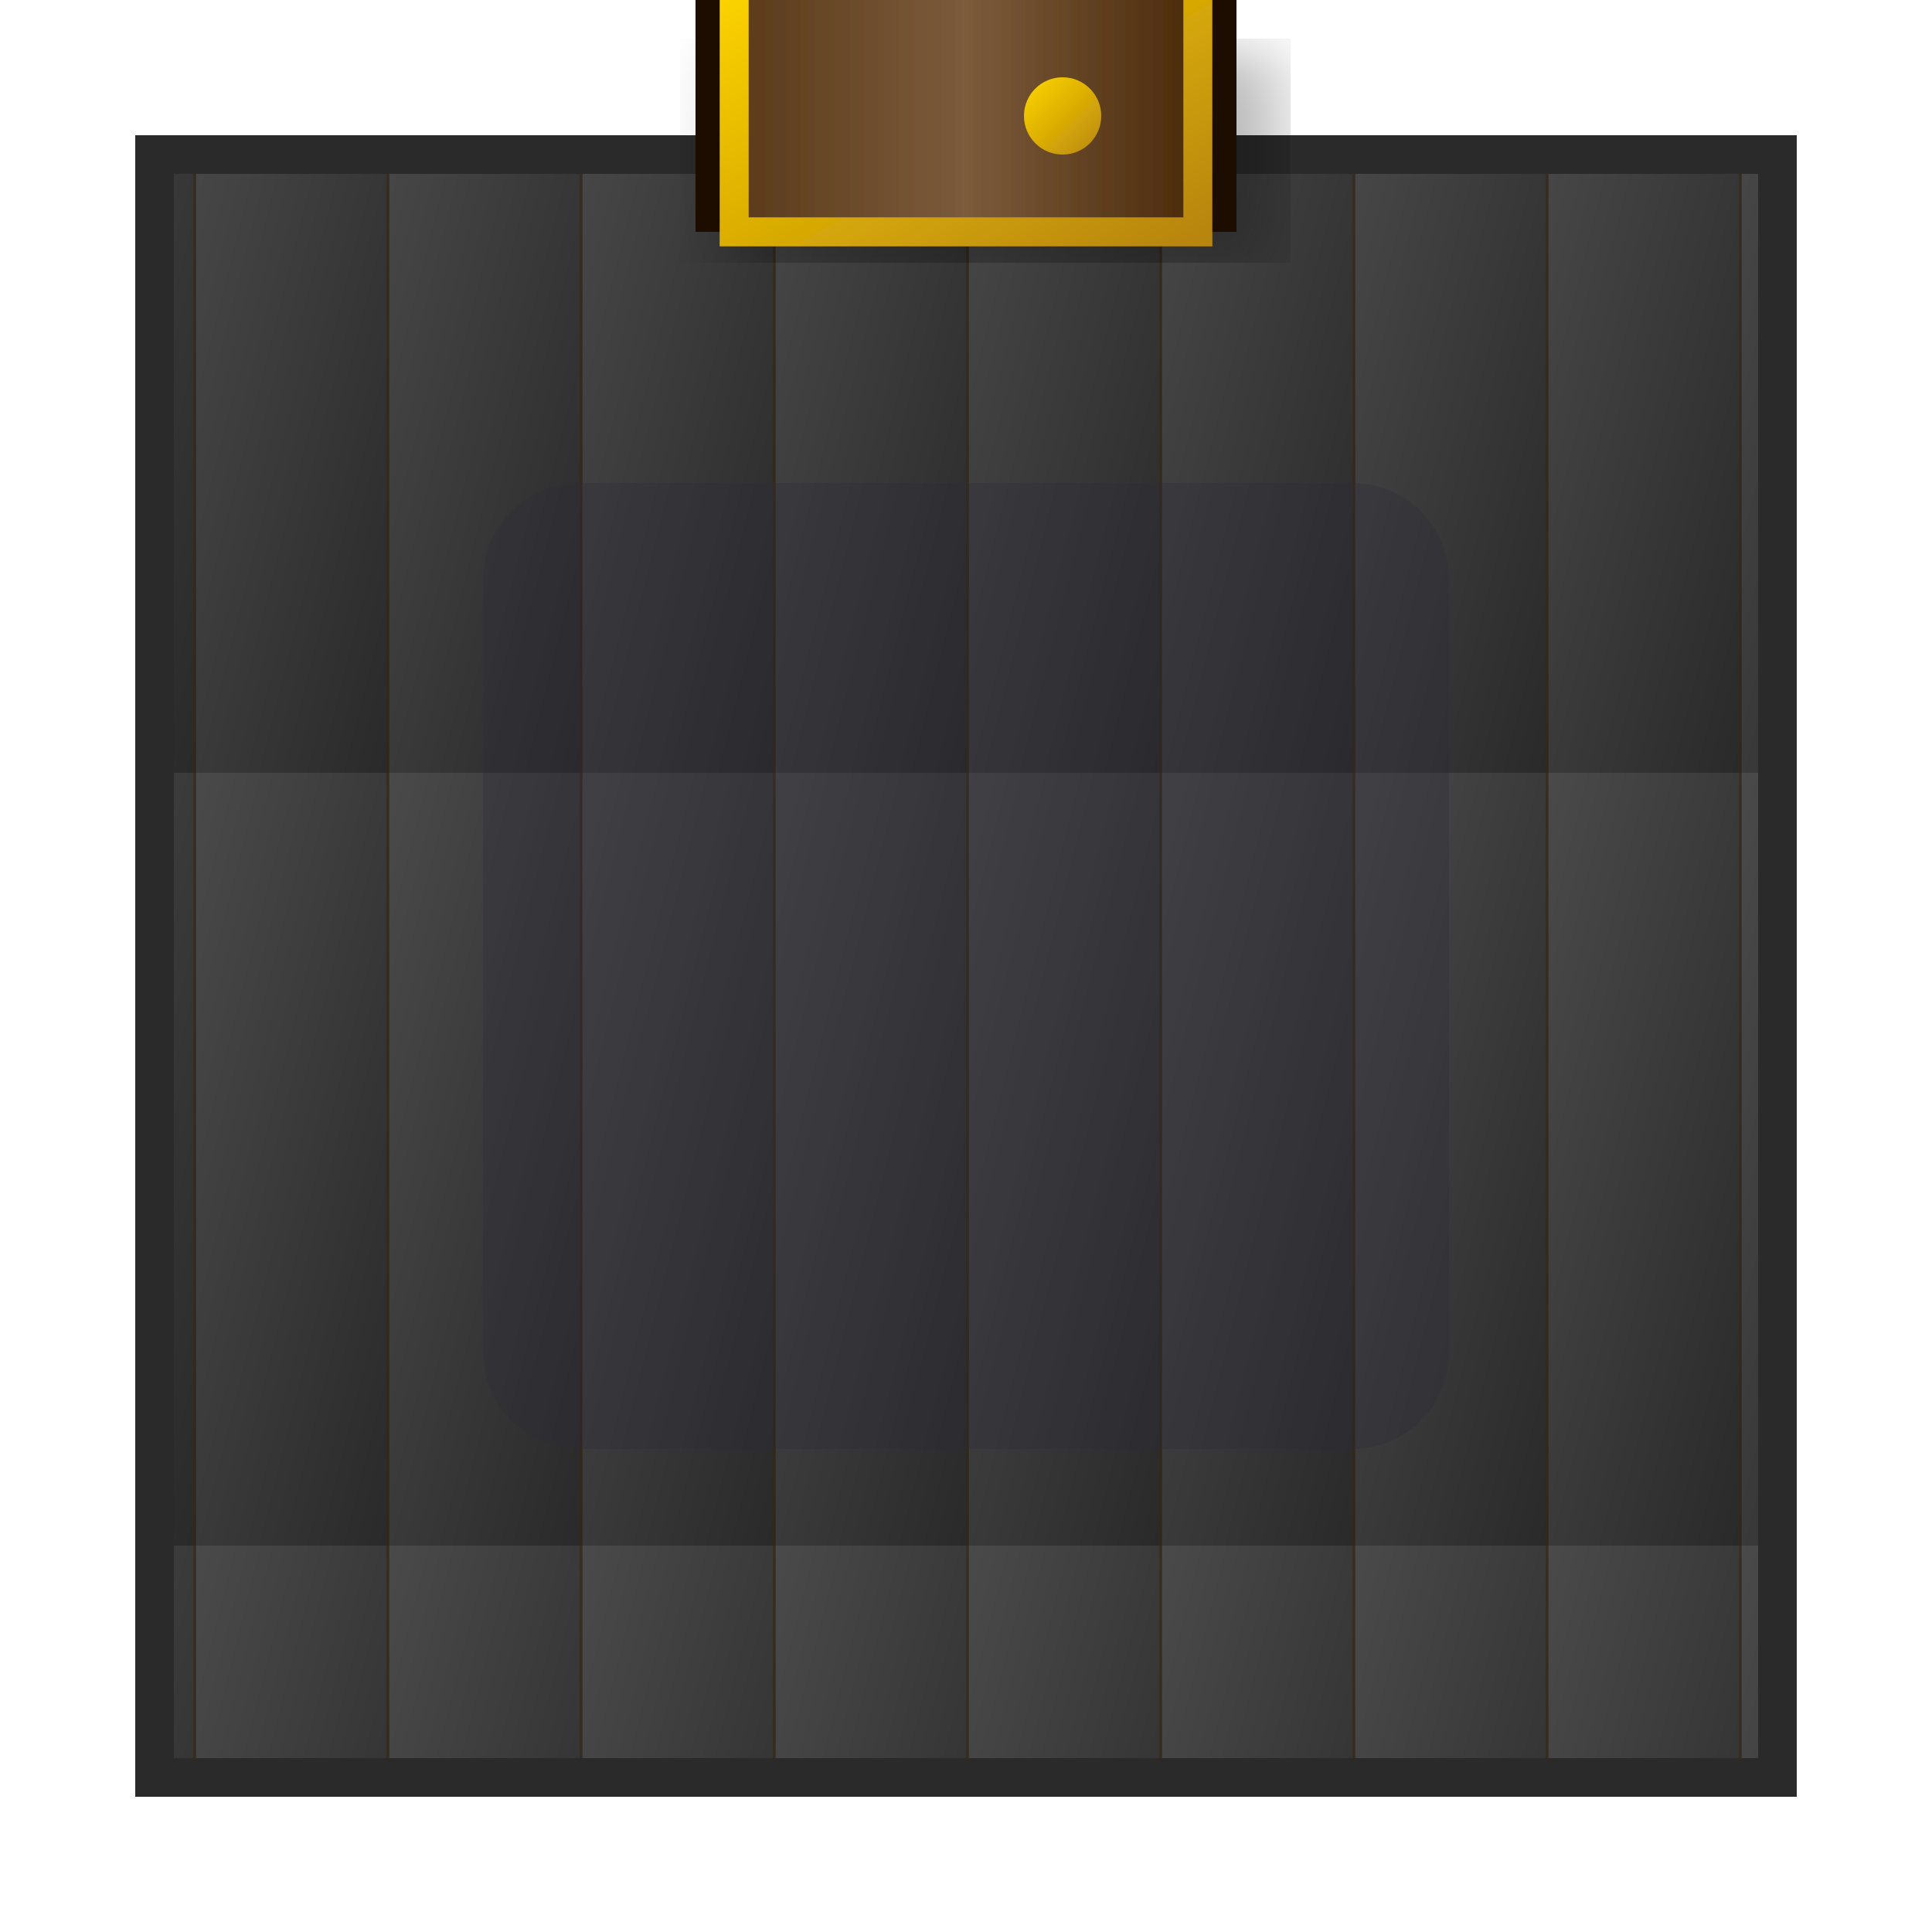
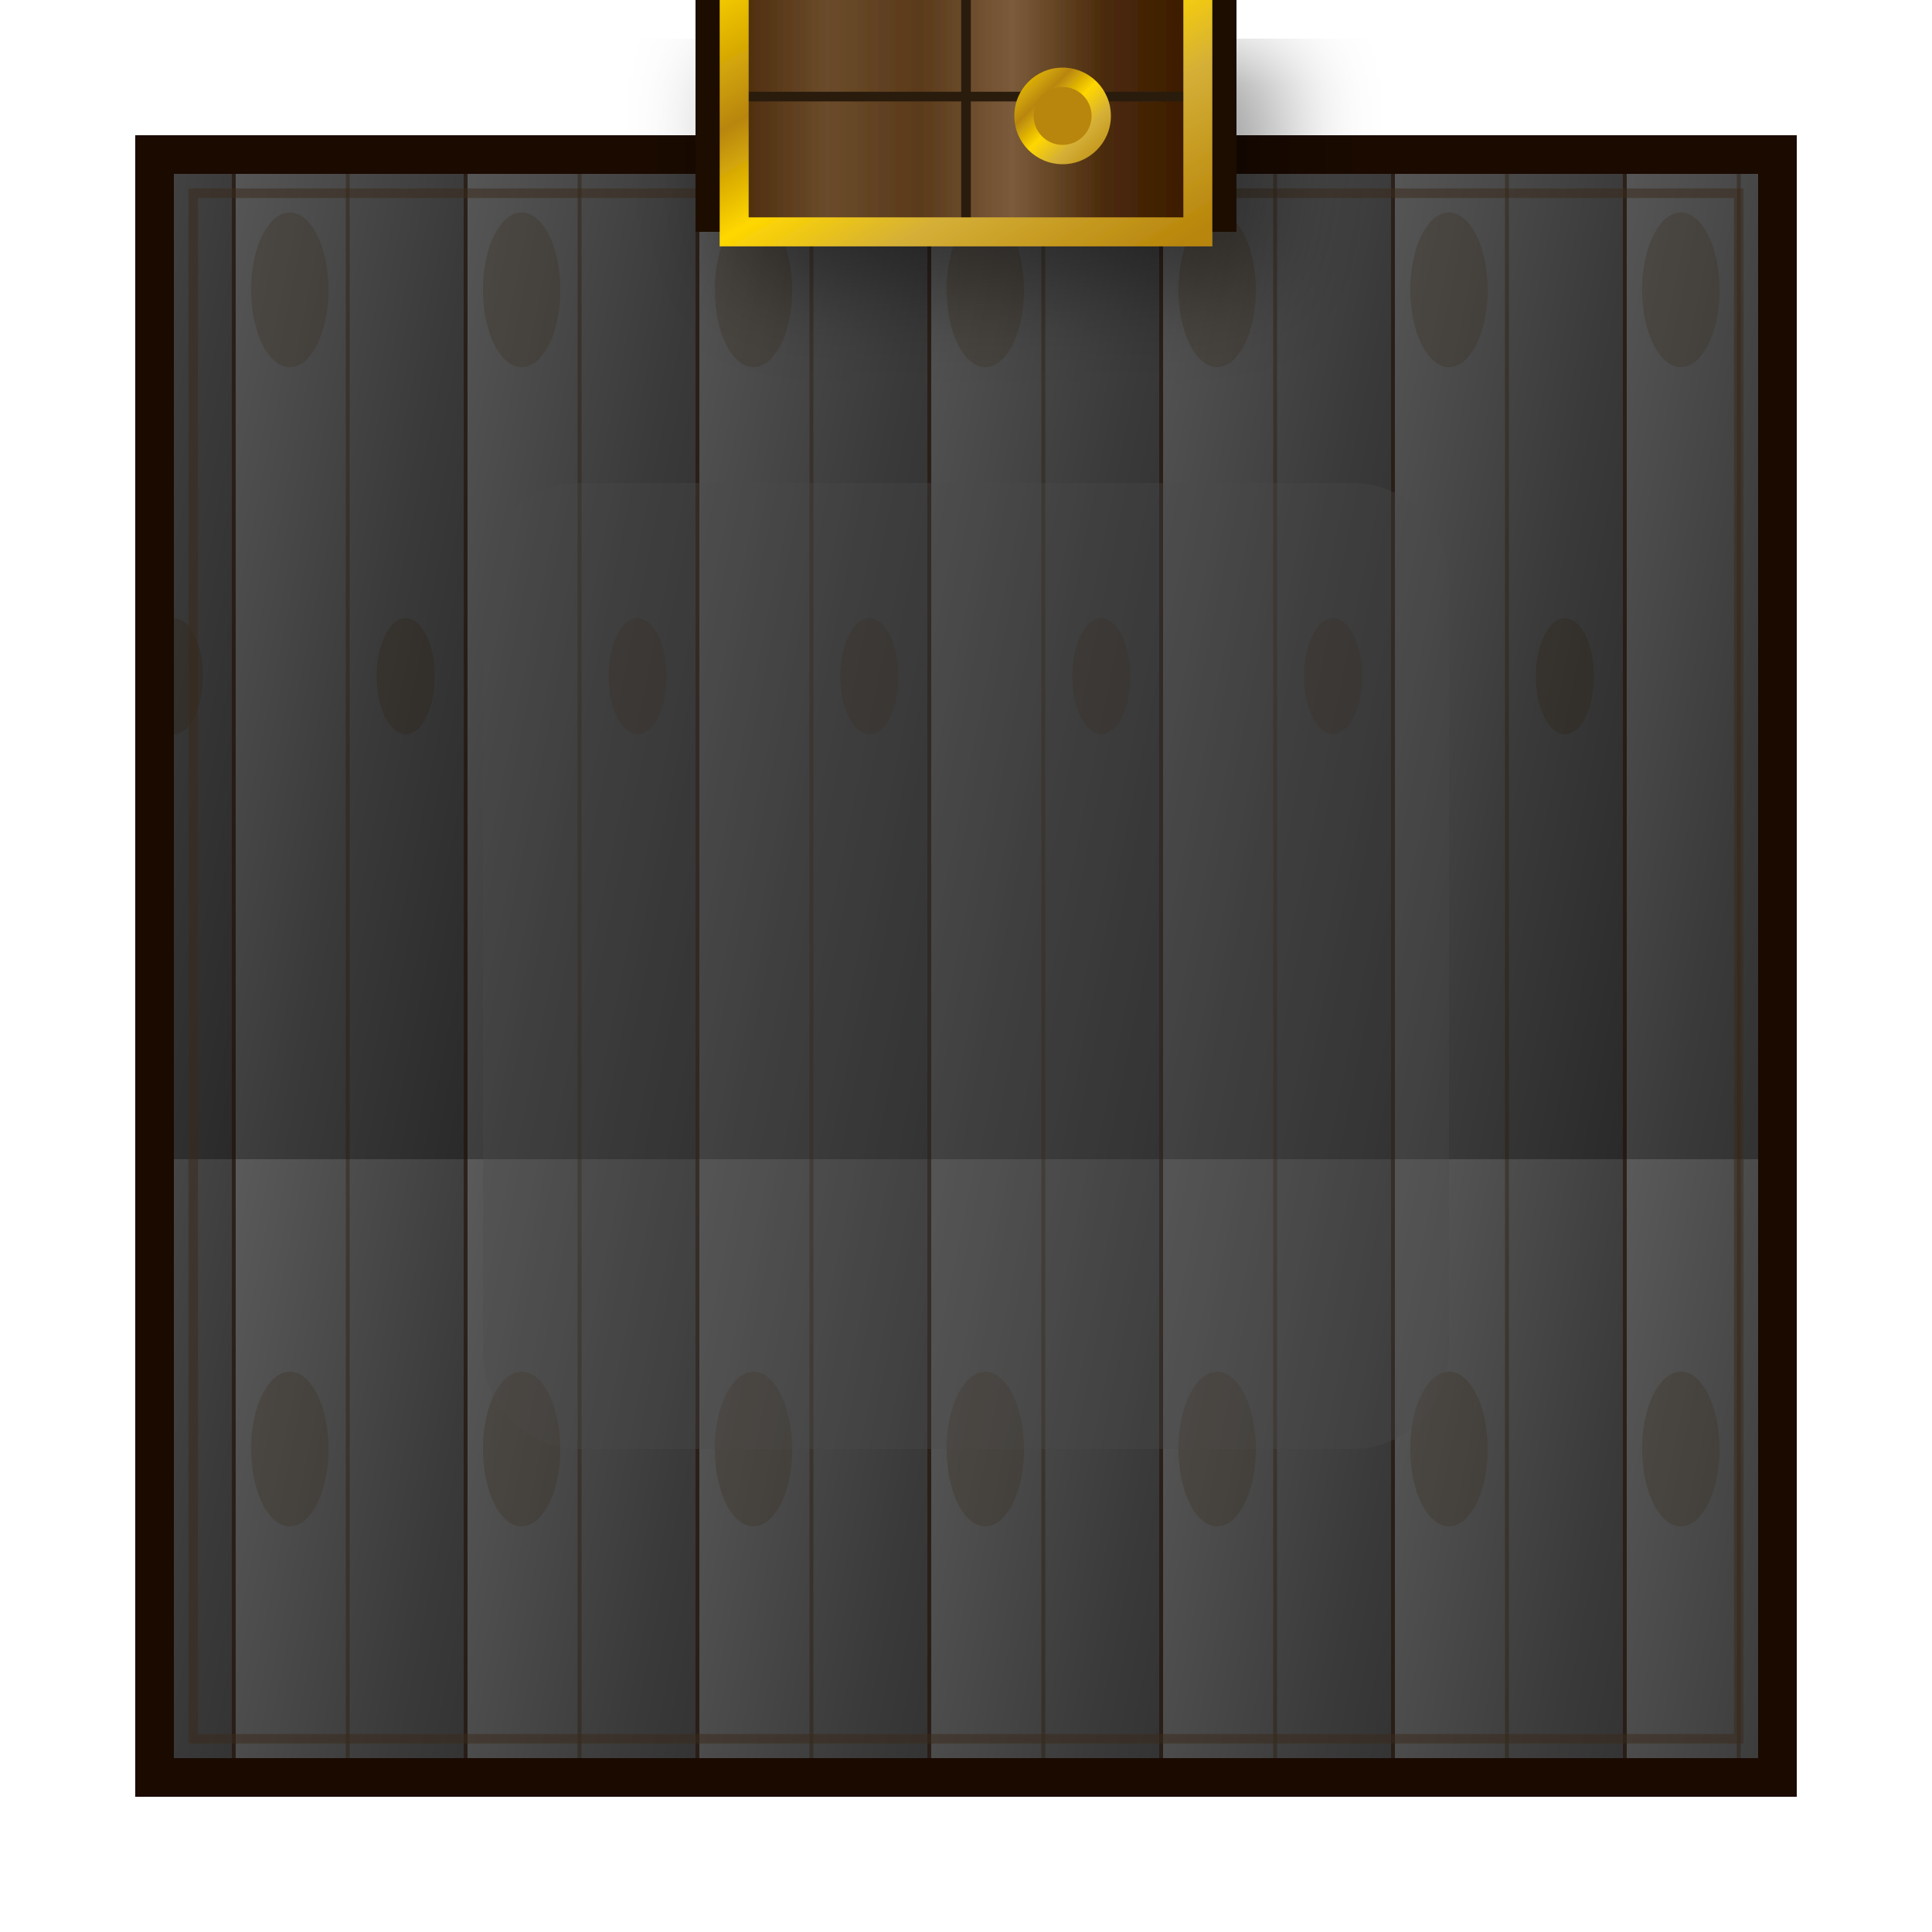
<svg xmlns="http://www.w3.org/2000/svg" viewBox="0 0 100 100" width="400" height="400">
  <defs>
    <linearGradient id="floorGrad" x1="0%" y1="0%" x2="100%" y2="100%">
-       <stop offset="0%" style="stop-color:#4A4A4A" />
+       <stop offset="0%" style="stop-color:#5A5A5A" />
+       <stop offset="30%" style="stop-color:#4A4A4A" />
+       <stop offset="60%" style="stop-color:#3A3A3A" />
      <stop offset="100%" style="stop-color:#2A2A2A" />
    </linearGradient>
-     <pattern id="woodPattern" x="0" y="0" width="10" height="40" patternUnits="userSpaceOnUse">
-       <rect width="10" height="40" fill="url(#floorGrad)" />
-       <line x1="0" y1="0" x2="0" y2="40" stroke="#2A1A0A" stroke-width="0.3" opacity="0.6" />
+     <pattern id="woodPattern" x="0" y="0" width="12" height="60" patternUnits="userSpaceOnUse">
+       <rect width="12" height="60" fill="url(#floorGrad)" />
+       <line x1="0" y1="0" x2="0" y2="60" stroke="#1A0A00" stroke-width="0.4" opacity="0.7" />
+       <line x1="6" y1="0" x2="6" y2="60" stroke="#2A1A0A" stroke-width="0.2" opacity="0.4" />
+       <ellipse cx="3" cy="15" rx="2" ry="4" fill="#3A2A1A" opacity="0.3" />
+       <ellipse cx="9" cy="35" rx="1.5" ry="3" fill="#2A1A0A" opacity="0.25" />
    </pattern>
    <linearGradient id="doorWood" x1="0%" y1="0%" x2="100%" y2="0%">
-       <stop offset="0%" style="stop-color:#5A3A1A" />
-       <stop offset="50%" style="stop-color:#7B5B3B" />
-       <stop offset="100%" style="stop-color:#4A2A0A" />
+       <stop offset="0%" style="stop-color:#4A2A0A" />
+       <stop offset="20%" style="stop-color:#6B4B2B" />
+       <stop offset="40%" style="stop-color:#5A3A1A" />
+       <stop offset="60%" style="stop-color:#7B5B3B" />
+       <stop offset="80%" style="stop-color:#4A2A0A" />
+       <stop offset="100%" style="stop-color:#3A1A00" />
    </linearGradient>
    <linearGradient id="goldTrim" x1="0%" y1="0%" x2="100%" y2="100%">
      <stop offset="0%" style="stop-color:#FFD700" />
+       <stop offset="30%" style="stop-color:#B8860B" />
+       <stop offset="50%" style="stop-color:#FFD700" />
+       <stop offset="70%" style="stop-color:#D4AF37" />
      <stop offset="100%" style="stop-color:#B8860B" />
    </linearGradient>
-     <filter id="softShadow">
-       <feGaussianBlur in="SourceAlpha" stdDeviation="2" />
-       <feOffset dx="2" dy="2" />
+     <filter id="softShadow" x="-50%" y="-50%" width="200%" height="200%">
+       <feGaussianBlur in="SourceAlpha" stdDeviation="2.5" />
+       <feOffset dx="2" dy="2" result="offsetblur" />
      <feComponentTransfer>
-         <feFuncA type="linear" slope="0.3" />
+         <feFuncA type="linear" slope="0.4" />
      </feComponentTransfer>
      <feMerge>
        <feMergeNode />
        <feMergeNode in="SourceGraphic" />
      </feMerge>
    </filter>
+     <filter id="innerGlow">
+       <feGaussianBlur in="SourceAlpha" stdDeviation="3" result="blur" />
+       <feComposite in="blur" in2="SourceAlpha" operator="arithmetic" k2="-1" k3="1" result="shadowDiff" />
+       <feFlood flood-color="#FFD700" flood-opacity="0.4" />
+       <feComposite in2="shadowDiff" operator="in" />
+       <feComposite in2="SourceGraphic" operator="over" />
+     </filter>
  </defs>
-   <rect x="8" y="8" width="84" height="84" fill="url(#woodPattern)" stroke="#2A2A2A" stroke-width="2" />
-   <rect x="25" y="25" width="50" height="50" fill="#2A2A3A" opacity="0.3" rx="5" />
+   <rect x="8" y="8" width="84" height="84" fill="url(#woodPattern)" stroke="#1A0A00" stroke-width="2" />
+   <rect x="10" y="10" width="80" height="80" fill="none" stroke="#3A2A1A" stroke-width="0.5" opacity="0.5" />
+   <rect x="25" y="25" width="50" height="50" fill="#4A4A4A" opacity="0.3" rx="5" />
  <g filter="url(#softShadow)">
    <rect x="36" y="-4" width="28" height="16" fill="#1A0A00" />
    <rect x="38" y="-2" width="24" height="14" fill="url(#doorWood)" />
+     <line x1="50" y1="-2" x2="50" y2="12" stroke="#2A1A0A" stroke-width="0.5" />
+     <line x1="38" y1="5" x2="62" y2="5" stroke="#2A1A0A" stroke-width="0.5" />
    <rect x="38" y="-2" width="24" height="14" fill="none" stroke="url(#goldTrim)" stroke-width="1.5" />
-     <circle cx="55" cy="6" r="2" fill="url(#goldTrim)" />
+     <circle cx="55" cy="6" r="2.5" fill="url(#goldTrim)" />
+     <circle cx="55" cy="6" r="1.5" fill="#B8860B" />
  </g>
</svg>
